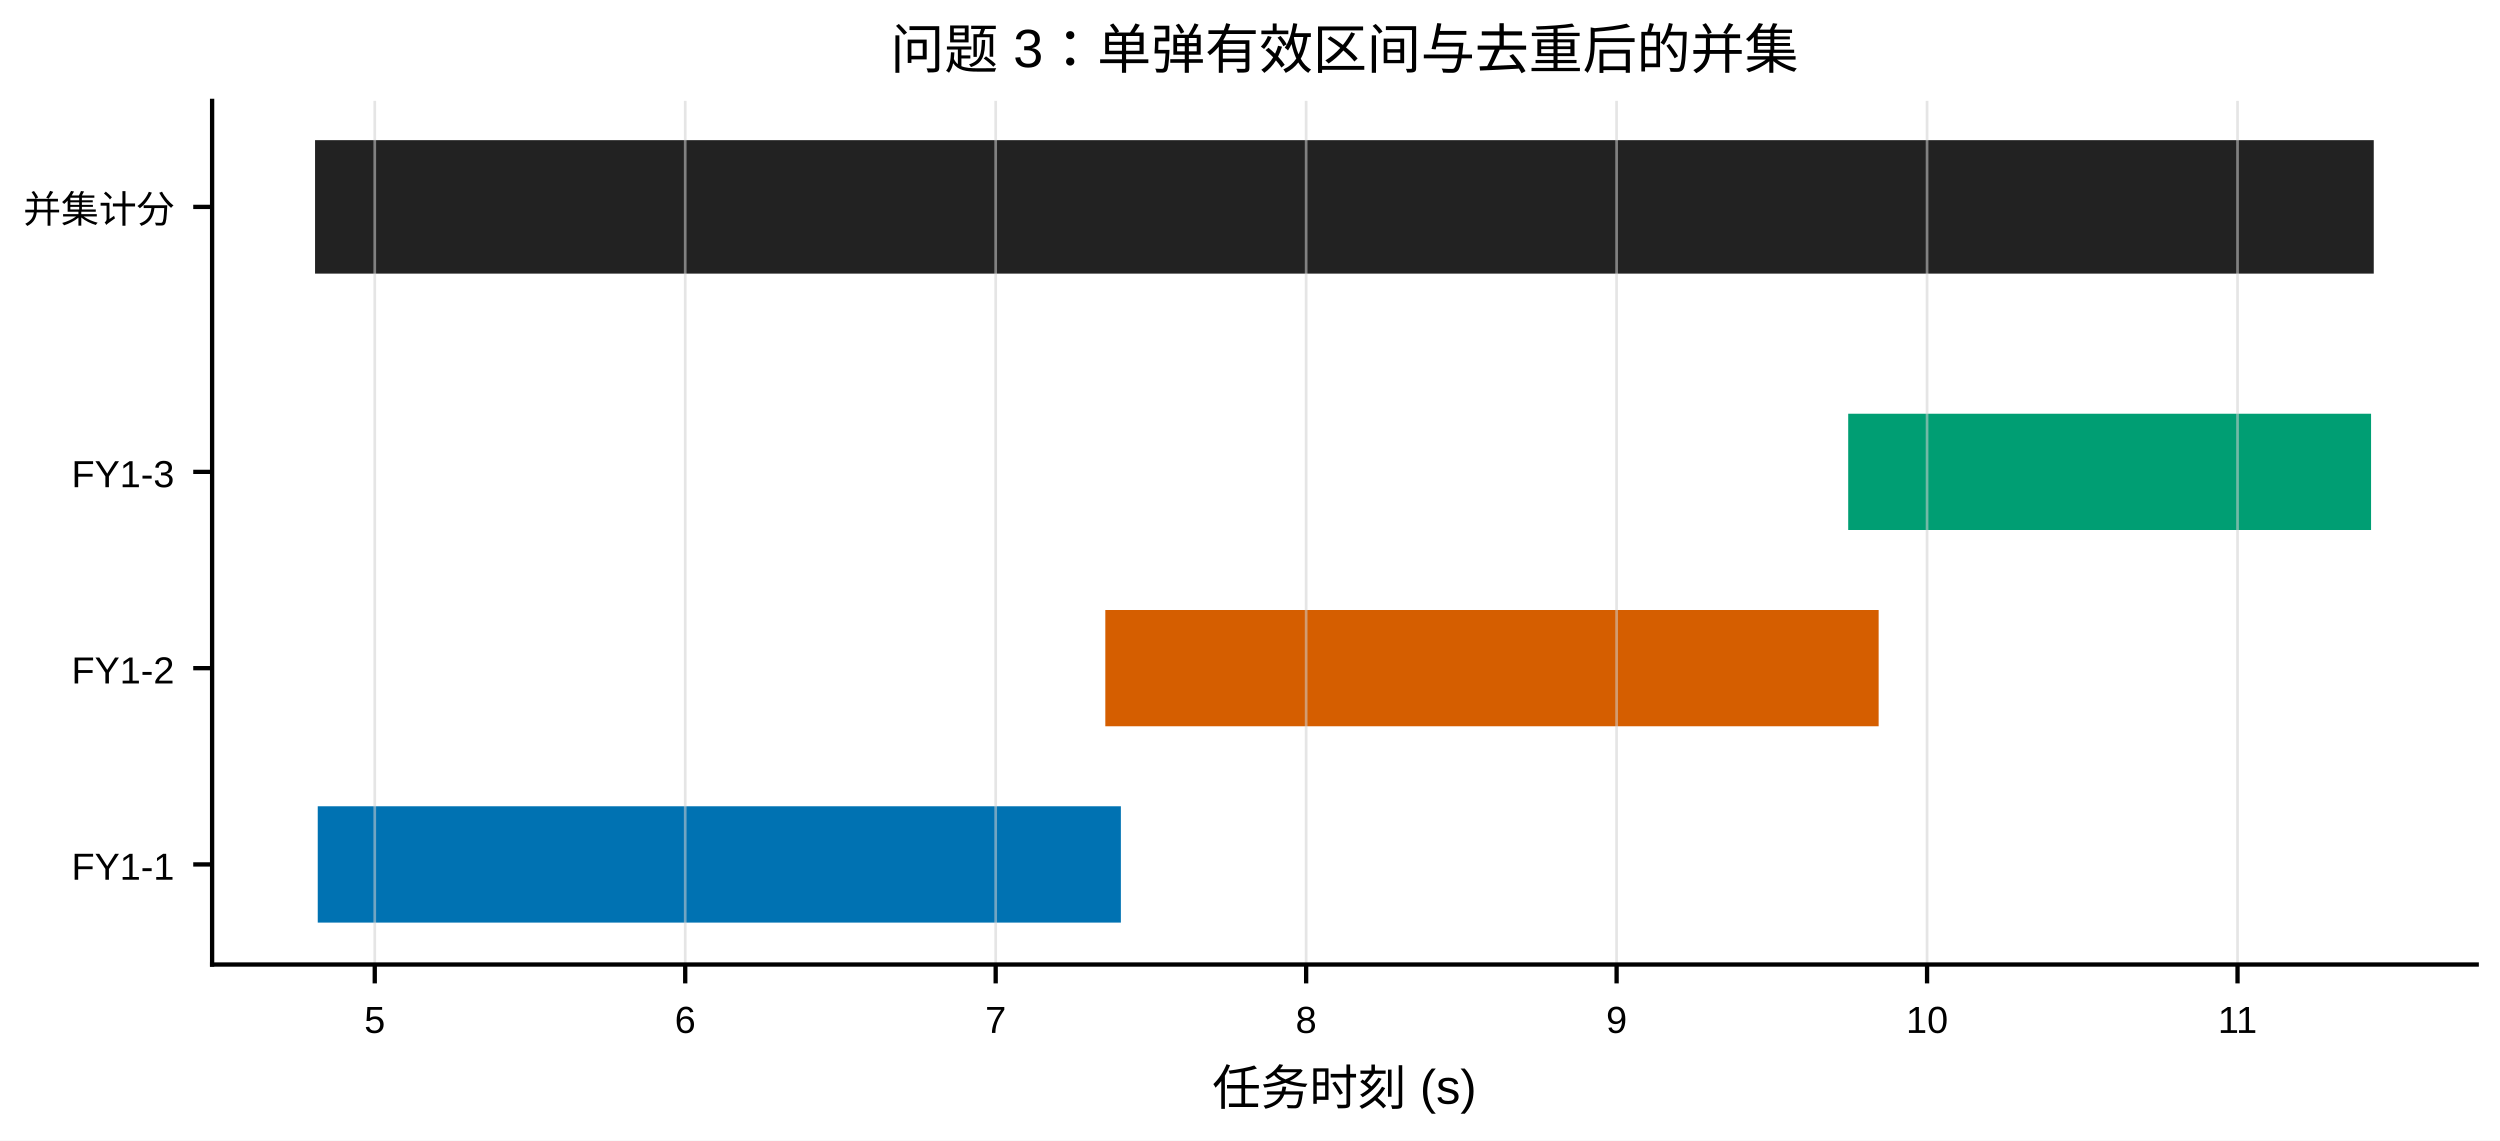
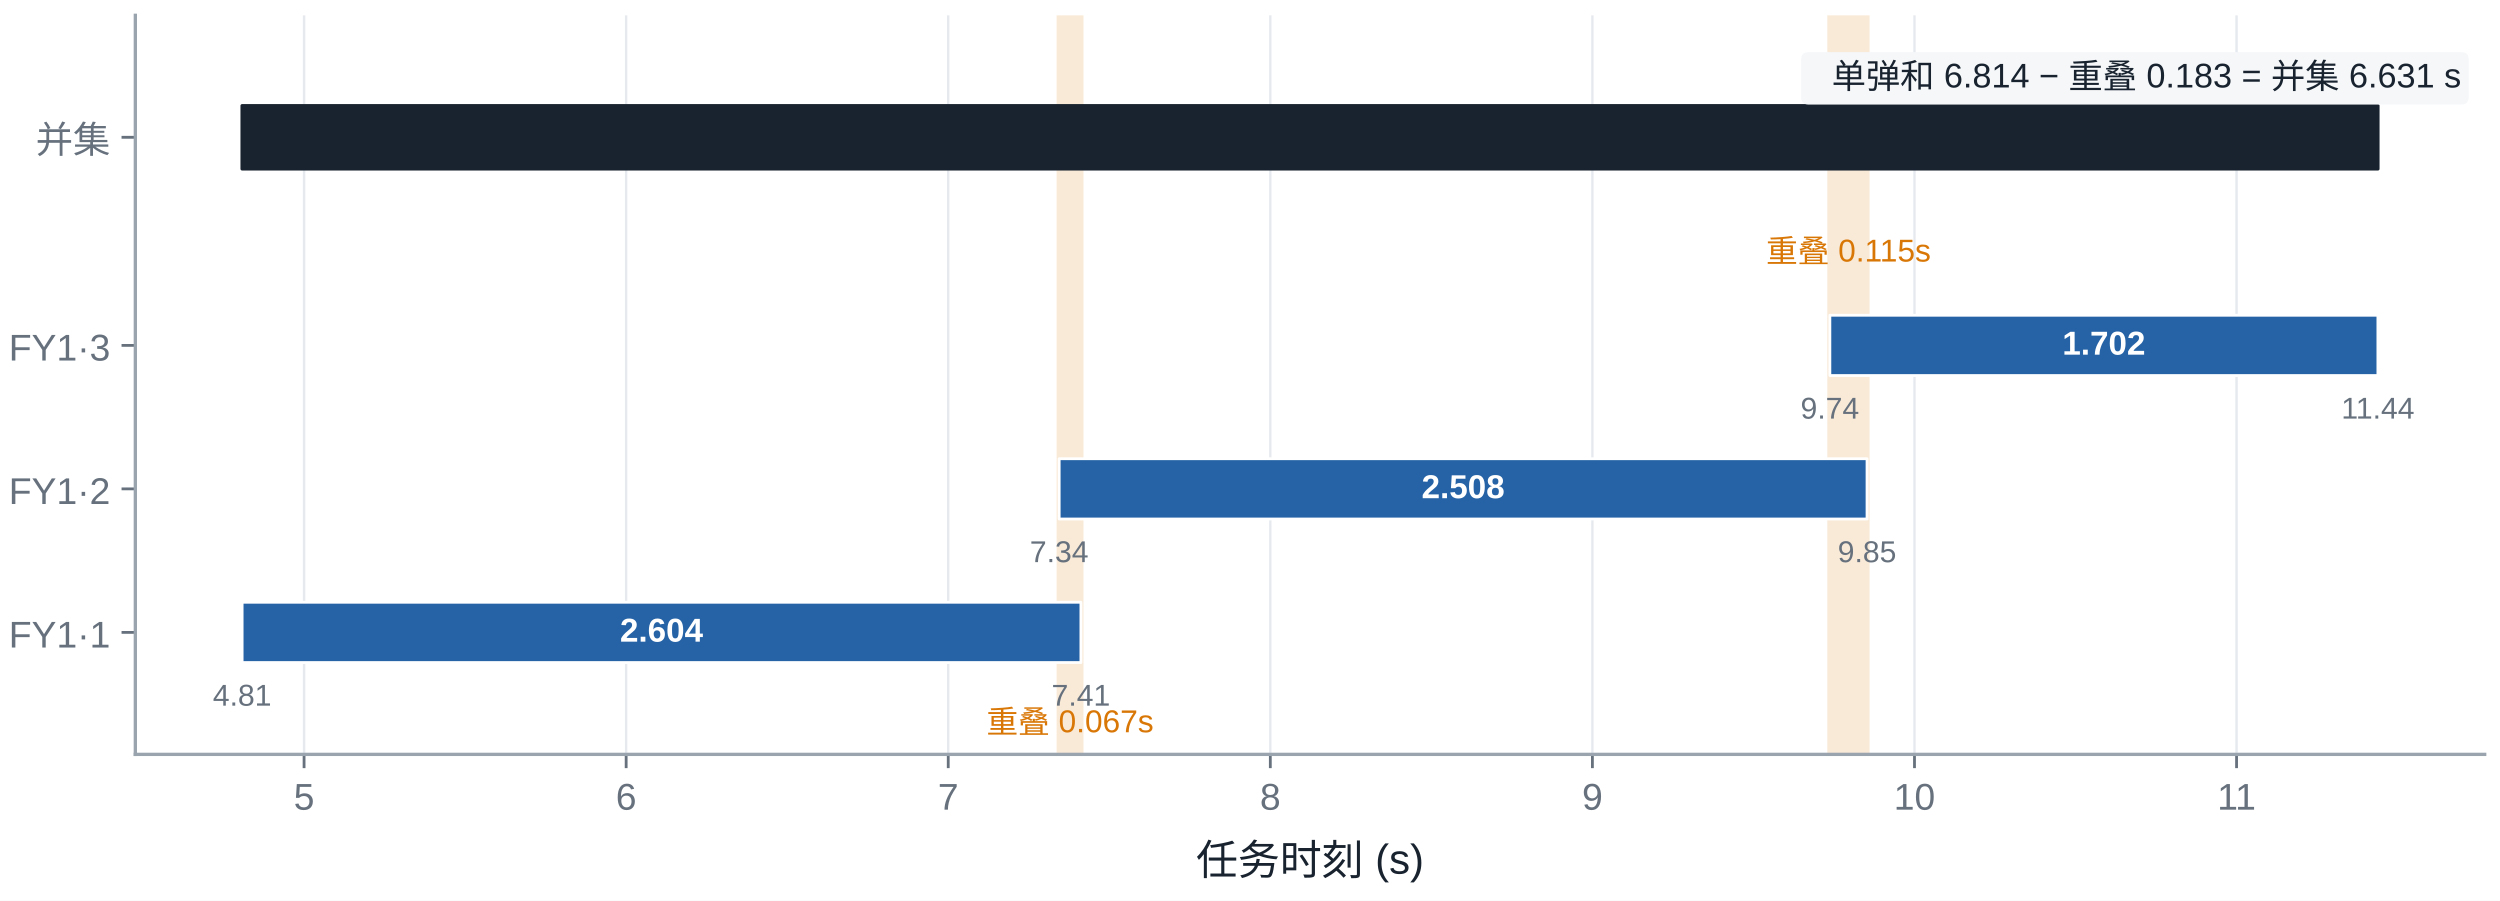
- <svg xmlns="http://www.w3.org/2000/svg" xmlns:xlink="http://www.w3.org/1999/xlink" width="463.44pt" height="211.44pt" viewBox="0 0 463.44 211.44" version="1.1">
+ <svg xmlns="http://www.w3.org/2000/svg" xmlns:xlink="http://www.w3.org/1999/xlink" width="489.6pt" height="176.4pt" viewBox="0 0 489.6 176.4" version="1.1">
  <defs>
    <style type="text/css">*{stroke-linejoin: round; stroke-linecap: butt}</style>
  </defs>
  <g id="figure_1">
    <g id="patch_1">
-       <path d="M 0 211.44 L 463.44 211.44 L 463.44 -0 L 0 -0 z " style="fill: #ffffff" />
+       <path d="M 0 176.4 L 489.6 176.4 L 489.6 0 L 0 0 z " style="fill: #ffffff" />
    </g>
    <g id="axes_1">
      <g id="patch_2">
-         <path d="M 39.32 178.8 L 459.12 178.8 L 459.12 18.704 L 39.32 18.704 z " style="fill: #ffffff" />
-       </g>
-       <g id="PolyCollection_1">
-         <defs>
-           <path id="m885dba5dc7" d="M 58.402 -39.917 L 58.402 -62.476 L 208.283 -62.476 L 208.283 -39.917 z " style="stroke: #ffffff" />
-         </defs>
-         <g clip-path="url(#p02f9b8372b)">
-           <use xlink:href="#m885dba5dc7" x="0" y="211.44" style="fill: #0072b2; stroke: #ffffff" />
-         </g>
-       </g>
-       <g id="PolyCollection_2">
-         <defs>
-           <path id="ma2d6578ff0" d="M 204.399 -76.302 L 204.399 -98.861 L 348.755 -98.861 L 348.755 -76.302 z " style="stroke: #ffffff" />
-         </defs>
-         <g clip-path="url(#p02f9b8372b)">
-           <use xlink:href="#ma2d6578ff0" x="0" y="211.44" style="fill: #d55e00; stroke: #ffffff" />
-         </g>
-       </g>
-       <g id="PolyCollection_3">
-         <defs>
-           <path id="m78ae8d03a8" d="M 342.112 -112.688 L 342.112 -135.246 L 440.038 -135.246 L 440.038 -112.688 z " style="stroke: #ffffff" />
-         </defs>
-         <g clip-path="url(#p02f9b8372b)">
-           <use xlink:href="#m78ae8d03a8" x="0" y="211.44" style="fill: #009e73; stroke: #ffffff" />
-         </g>
-       </g>
-       <g id="PolyCollection_4">
-         <path d="M 58.402 50.723 L 58.402 25.981 L 440.038 25.981 L 440.038 50.723 z " clip-path="url(#p02f9b8372b)" style="fill: #222222" />
+         <path d="M 26.504 147.737 L 486.6 147.737 L 486.6 3 L 26.504 3 z " style="fill: #ffffff" />
+       </g>
+       <g id="patch_3">
+         <path d="M 207.429 147.737 L 211.685 147.737 L 211.685 3 L 207.429 3 z " clip-path="url(#p9b73d00f43)" style="fill: #d97706; opacity: 0.16; stroke: #d97706; stroke-linejoin: miter" />
+       </g>
+       <g id="patch_4">
+         <path d="M 358.36 147.737 L 365.641 147.737 L 365.641 3 L 358.36 3 z " clip-path="url(#p9b73d00f43)" style="fill: #d97706; opacity: 0.16; stroke: #d97706; stroke-linejoin: miter" />
      </g>
      <g id="matplotlib.axis_1">
        <g id="xtick_1">
          <g id="line2d_1">
-             <path d="M 69.471 178.8 L 69.471 18.704 " clip-path="url(#p02f9b8372b)" style="fill: none; stroke: #d0d0d0; stroke-opacity: 0.55; stroke-width: 0.5; stroke-linecap: square" />
+             <path d="M 59.549 147.737 L 59.549 3 " clip-path="url(#p9b73d00f43)" style="fill: none; stroke: #e3e8ed; stroke-opacity: 0.9; stroke-width: 0.48; stroke-linecap: square" />
          </g>
          <g id="line2d_2">
            <defs>
-               <path id="m5f40cd56be" d="M 0 0 L 0 3.5 " style="stroke: #000000; stroke-width: 0.8" />
+               <path id="mb2a8131973" d="M 0 0 L 0 2.7 " style="stroke: #66717d; stroke-width: 0.55" />
            </defs>
            <g>
-               <use xlink:href="#m5f40cd56be" x="69.471" y="178.8" style="stroke: #000000; stroke-width: 0.8" />
+               <use xlink:href="#mb2a8131973" x="59.549" y="147.737" style="fill: #66717d; stroke: #66717d; stroke-width: 0.55" />
            </g>
          </g>
          <g id="text_1">
-             <text style="font-size: 7px; font-family: 'Microsoft YaHei', 'SimHei', 'Arial', 'DejaVu Sans', sans-serif; text-anchor: middle" x="69.471" y="191.484" transform="rotate(-0 69.47076 191.4837)">5</text>
+             <text style="font-size: 7.3px; font-family: 'Microsoft YaHei', 'SimHei', 'Arial', 'DejaVu Sans', sans-serif; text-anchor: middle; fill: #66717d" x="59.549" y="158.565" transform="rotate(-0 59.54875 158.5646)">5</text>
          </g>
        </g>
        <g id="xtick_2">
          <g id="line2d_3">
-             <path d="M 127.023 178.8 L 127.023 18.704 " clip-path="url(#p02f9b8372b)" style="fill: none; stroke: #d0d0d0; stroke-opacity: 0.55; stroke-width: 0.5; stroke-linecap: square" />
+             <path d="M 122.626 147.737 L 122.626 3 " clip-path="url(#p9b73d00f43)" style="fill: none; stroke: #e3e8ed; stroke-opacity: 0.9; stroke-width: 0.48; stroke-linecap: square" />
          </g>
          <g id="line2d_4">
            <g>
-               <use xlink:href="#m5f40cd56be" x="127.023" y="178.8" style="stroke: #000000; stroke-width: 0.8" />
+               <use xlink:href="#mb2a8131973" x="122.626" y="147.737" style="fill: #66717d; stroke: #66717d; stroke-width: 0.55" />
            </g>
          </g>
          <g id="text_2">
-             <text style="font-size: 7px; font-family: 'Microsoft YaHei', 'SimHei', 'Arial', 'DejaVu Sans', sans-serif; text-anchor: middle" x="127.023" y="191.484" transform="rotate(-0 127.0231 191.4837)">6</text>
+             <text style="font-size: 7.3px; font-family: 'Microsoft YaHei', 'SimHei', 'Arial', 'DejaVu Sans', sans-serif; text-anchor: middle; fill: #66717d" x="122.626" y="158.565" transform="rotate(-0 122.6255 158.5646)">6</text>
          </g>
        </g>
        <g id="xtick_3">
          <g id="line2d_5">
-             <path d="M 184.575 178.8 L 184.575 18.704 " clip-path="url(#p02f9b8372b)" style="fill: none; stroke: #d0d0d0; stroke-opacity: 0.55; stroke-width: 0.5; stroke-linecap: square" />
+             <path d="M 185.702 147.737 L 185.702 3 " clip-path="url(#p9b73d00f43)" style="fill: none; stroke: #e3e8ed; stroke-opacity: 0.9; stroke-width: 0.48; stroke-linecap: square" />
          </g>
          <g id="line2d_6">
            <g>
-               <use xlink:href="#m5f40cd56be" x="184.575" y="178.8" style="stroke: #000000; stroke-width: 0.8" />
+               <use xlink:href="#mb2a8131973" x="185.702" y="147.737" style="fill: #66717d; stroke: #66717d; stroke-width: 0.55" />
            </g>
          </g>
          <g id="text_3">
-             <text style="font-size: 7px; font-family: 'Microsoft YaHei', 'SimHei', 'Arial', 'DejaVu Sans', sans-serif; text-anchor: middle" x="184.575" y="191.484" transform="rotate(-0 184.5754 191.4837)">7</text>
+             <text style="font-size: 7.3px; font-family: 'Microsoft YaHei', 'SimHei', 'Arial', 'DejaVu Sans', sans-serif; text-anchor: middle; fill: #66717d" x="185.702" y="158.565" transform="rotate(-0 185.7023 158.5646)">7</text>
          </g>
        </g>
        <g id="xtick_4">
          <g id="line2d_7">
-             <path d="M 242.128 178.8 L 242.128 18.704 " clip-path="url(#p02f9b8372b)" style="fill: none; stroke: #d0d0d0; stroke-opacity: 0.55; stroke-width: 0.5; stroke-linecap: square" />
+             <path d="M 248.779 147.737 L 248.779 3 " clip-path="url(#p9b73d00f43)" style="fill: none; stroke: #e3e8ed; stroke-opacity: 0.9; stroke-width: 0.48; stroke-linecap: square" />
          </g>
          <g id="line2d_8">
            <g>
-               <use xlink:href="#m5f40cd56be" x="242.128" y="178.8" style="stroke: #000000; stroke-width: 0.8" />
+               <use xlink:href="#mb2a8131973" x="248.779" y="147.737" style="fill: #66717d; stroke: #66717d; stroke-width: 0.55" />
            </g>
          </g>
          <g id="text_4">
-             <text style="font-size: 7px; font-family: 'Microsoft YaHei', 'SimHei', 'Arial', 'DejaVu Sans', sans-serif; text-anchor: middle" x="242.128" y="191.484" transform="rotate(-0 242.1278 191.4837)">8</text>
+             <text style="font-size: 7.3px; font-family: 'Microsoft YaHei', 'SimHei', 'Arial', 'DejaVu Sans', sans-serif; text-anchor: middle; fill: #66717d" x="248.779" y="158.565" transform="rotate(-0 248.7791 158.5646)">8</text>
          </g>
        </g>
        <g id="xtick_5">
          <g id="line2d_9">
-             <path d="M 299.68 178.8 L 299.68 18.704 " clip-path="url(#p02f9b8372b)" style="fill: none; stroke: #d0d0d0; stroke-opacity: 0.55; stroke-width: 0.5; stroke-linecap: square" />
+             <path d="M 311.856 147.737 L 311.856 3 " clip-path="url(#p9b73d00f43)" style="fill: none; stroke: #e3e8ed; stroke-opacity: 0.9; stroke-width: 0.48; stroke-linecap: square" />
          </g>
          <g id="line2d_10">
            <g>
-               <use xlink:href="#m5f40cd56be" x="299.68" y="178.8" style="stroke: #000000; stroke-width: 0.8" />
+               <use xlink:href="#mb2a8131973" x="311.856" y="147.737" style="fill: #66717d; stroke: #66717d; stroke-width: 0.55" />
            </g>
          </g>
          <g id="text_5">
-             <text style="font-size: 7px; font-family: 'Microsoft YaHei', 'SimHei', 'Arial', 'DejaVu Sans', sans-serif; text-anchor: middle" x="299.68" y="191.484" transform="rotate(-0 299.6801 191.4837)">9</text>
+             <text style="font-size: 7.3px; font-family: 'Microsoft YaHei', 'SimHei', 'Arial', 'DejaVu Sans', sans-serif; text-anchor: middle; fill: #66717d" x="311.856" y="158.565" transform="rotate(-0 311.8558 158.5646)">9</text>
          </g>
        </g>
        <g id="xtick_6">
          <g id="line2d_11">
-             <path d="M 357.232 178.8 L 357.232 18.704 " clip-path="url(#p02f9b8372b)" style="fill: none; stroke: #d0d0d0; stroke-opacity: 0.55; stroke-width: 0.5; stroke-linecap: square" />
+             <path d="M 374.933 147.737 L 374.933 3 " clip-path="url(#p9b73d00f43)" style="fill: none; stroke: #e3e8ed; stroke-opacity: 0.9; stroke-width: 0.48; stroke-linecap: square" />
          </g>
          <g id="line2d_12">
            <g>
-               <use xlink:href="#m5f40cd56be" x="357.232" y="178.8" style="stroke: #000000; stroke-width: 0.8" />
+               <use xlink:href="#mb2a8131973" x="374.933" y="147.737" style="fill: #66717d; stroke: #66717d; stroke-width: 0.55" />
            </g>
          </g>
          <g id="text_6">
-             <text style="font-size: 7px; font-family: 'Microsoft YaHei', 'SimHei', 'Arial', 'DejaVu Sans', sans-serif; text-anchor: middle" x="357.232" y="191.484" transform="rotate(-0 357.2325 191.4837)">10</text>
+             <text style="font-size: 7.3px; font-family: 'Microsoft YaHei', 'SimHei', 'Arial', 'DejaVu Sans', sans-serif; text-anchor: middle; fill: #66717d" x="374.933" y="158.565" transform="rotate(-0 374.9326 158.5646)">10</text>
          </g>
        </g>
        <g id="xtick_7">
          <g id="line2d_13">
-             <path d="M 414.785 178.8 L 414.785 18.704 " clip-path="url(#p02f9b8372b)" style="fill: none; stroke: #d0d0d0; stroke-opacity: 0.55; stroke-width: 0.5; stroke-linecap: square" />
+             <path d="M 438.009 147.737 L 438.009 3 " clip-path="url(#p9b73d00f43)" style="fill: none; stroke: #e3e8ed; stroke-opacity: 0.9; stroke-width: 0.48; stroke-linecap: square" />
          </g>
          <g id="line2d_14">
            <g>
-               <use xlink:href="#m5f40cd56be" x="414.785" y="178.8" style="stroke: #000000; stroke-width: 0.8" />
+               <use xlink:href="#mb2a8131973" x="438.009" y="147.737" style="fill: #66717d; stroke: #66717d; stroke-width: 0.55" />
            </g>
          </g>
          <g id="text_7">
-             <text style="font-size: 7px; font-family: 'Microsoft YaHei', 'SimHei', 'Arial', 'DejaVu Sans', sans-serif; text-anchor: middle" x="414.785" y="191.484" transform="rotate(-0 414.7848 191.4837)">11</text>
+             <text style="font-size: 7.3px; font-family: 'Microsoft YaHei', 'SimHei', 'Arial', 'DejaVu Sans', sans-serif; text-anchor: middle; fill: #66717d" x="438.009" y="158.565" transform="rotate(-0 438.0094 158.5646)">11</text>
          </g>
        </g>
        <g id="text_8">
-           <text style="font-size: 9px; font-family: 'Microsoft YaHei', 'SimHei', 'Arial', 'DejaVu Sans', sans-serif; text-anchor: middle" x="249.22" y="204.839" transform="rotate(-0 249.2198 204.8388)">任务时刻 (s)</text>
+           <text style="font-size: 8.2px; font-family: 'Microsoft YaHei', 'SimHei', 'Arial', 'DejaVu Sans', sans-serif; text-anchor: middle; fill: #18232f" x="256.552" y="171.322" transform="rotate(-0 256.5518 171.3217)">任务时刻 (s)</text>
        </g>
      </g>
      <g id="matplotlib.axis_2">
        <g id="ytick_1">
          <g id="line2d_15">
            <defs>
-               <path id="mb68db75c25" d="M 0 0 L -3.5 0 " style="stroke: #000000; stroke-width: 0.8" />
+               <path id="m18299217e9" d="M 0 0 L -2.7 0 " style="stroke: #66717d; stroke-width: 0.55" />
            </defs>
            <g>
-               <use xlink:href="#mb68db75c25" x="39.32" y="160.243" style="stroke: #000000; stroke-width: 0.8" />
+               <use xlink:href="#m18299217e9" x="26.504" y="123.848" style="fill: #66717d; stroke: #66717d; stroke-width: 0.55" />
            </g>
          </g>
          <g id="text_9">
-             <text style="font-size: 7px; font-family: 'Microsoft YaHei', 'SimHei', 'Arial', 'DejaVu Sans', sans-serif; text-anchor: end" x="32.32" y="163.085" transform="rotate(-0 32.32 163.0852)">FY1-1</text>
+             <text style="font-size: 7.3px; font-family: 'Microsoft YaHei', 'SimHei', 'Arial', 'DejaVu Sans', sans-serif; text-anchor: end; fill: #66717d" x="21.604" y="126.812" transform="rotate(-0 21.60383 126.8121)">FY1·1</text>
          </g>
        </g>
        <g id="ytick_2">
          <g id="line2d_16">
            <g>
-               <use xlink:href="#mb68db75c25" x="39.32" y="123.858" style="stroke: #000000; stroke-width: 0.8" />
+               <use xlink:href="#m18299217e9" x="26.504" y="95.744" style="fill: #66717d; stroke: #66717d; stroke-width: 0.55" />
            </g>
          </g>
          <g id="text_10">
-             <text style="font-size: 7px; font-family: 'Microsoft YaHei', 'SimHei', 'Arial', 'DejaVu Sans', sans-serif; text-anchor: end" x="32.32" y="126.7" transform="rotate(-0 32.32 126.6999)">FY1-2</text>
+             <text style="font-size: 7.3px; font-family: 'Microsoft YaHei', 'SimHei', 'Arial', 'DejaVu Sans', sans-serif; text-anchor: end; fill: #66717d" x="21.604" y="98.708" transform="rotate(-0 21.60383 98.70795)">FY1·2</text>
          </g>
        </g>
        <g id="ytick_3">
          <g id="line2d_17">
            <g>
-               <use xlink:href="#mb68db75c25" x="39.32" y="87.473" style="stroke: #000000; stroke-width: 0.8" />
+               <use xlink:href="#m18299217e9" x="26.504" y="67.64" style="fill: #66717d; stroke: #66717d; stroke-width: 0.55" />
            </g>
          </g>
          <g id="text_11">
-             <text style="font-size: 7px; font-family: 'Microsoft YaHei', 'SimHei', 'Arial', 'DejaVu Sans', sans-serif; text-anchor: end" x="32.32" y="90.315" transform="rotate(-0 32.32 90.31462)">FY1-3</text>
+             <text style="font-size: 7.3px; font-family: 'Microsoft YaHei', 'SimHei', 'Arial', 'DejaVu Sans', sans-serif; text-anchor: end; fill: #66717d" x="21.604" y="70.604" transform="rotate(-0 21.60383 70.60375)">FY1·3</text>
          </g>
        </g>
        <g id="ytick_4">
          <g id="line2d_18">
            <g>
-               <use xlink:href="#mb68db75c25" x="39.32" y="38.352" style="stroke: #000000; stroke-width: 0.8" />
+               <use xlink:href="#m18299217e9" x="26.504" y="26.889" style="fill: #66717d; stroke: #66717d; stroke-width: 0.55" />
            </g>
          </g>
          <g id="text_12">
-             <text style="font-size: 7px; font-family: 'Microsoft YaHei', 'SimHei', 'Arial', 'DejaVu Sans', sans-serif; text-anchor: end" x="32.32" y="41.283" transform="rotate(-0 32.32 41.28314)">并集计分</text>
-           </g>
-         </g>
-       </g>
-       <g id="patch_3">
-         <path d="M 39.32 178.8 L 39.32 18.704 " style="fill: none; stroke: #000000; stroke-width: 0.8; stroke-linejoin: miter; stroke-linecap: square" />
-       </g>
-       <g id="patch_4">
-         <path d="M 39.32 178.8 L 459.12 178.8 " style="fill: none; stroke: #000000; stroke-width: 0.8; stroke-linejoin: miter; stroke-linecap: square" />
+             <text style="font-size: 7.3px; font-family: 'Microsoft YaHei', 'SimHei', 'Arial', 'DejaVu Sans', sans-serif; text-anchor: end; fill: #66717d" x="21.604" y="29.945" transform="rotate(-0 21.60383 29.94512)">并集</text>
+           </g>
+         </g>
+       </g>
+       <g id="PolyCollection_1">
+         <defs>
+           <path id="mc6a66cc84e" d="M 47.417 -46.65 L 47.417 -58.454 L 211.685 -58.454 L 211.685 -46.65 z " style="stroke: #ffffff; stroke-width: 0.55" />
+         </defs>
+         <g clip-path="url(#p9b73d00f43)">
+           <use xlink:href="#mc6a66cc84e" x="0" y="176.4" style="fill: #2563a6; stroke: #ffffff; stroke-width: 0.55" />
+         </g>
+       </g>
+       <g id="PolyCollection_2">
+         <defs>
+           <path id="m6316dc162b" d="M 207.429 -74.754 L 207.429 -86.558 L 365.641 -86.558 L 365.641 -74.754 z " style="stroke: #ffffff; stroke-width: 0.55" />
+         </defs>
+         <g clip-path="url(#p9b73d00f43)">
+           <use xlink:href="#m6316dc162b" x="0" y="176.4" style="fill: #2563a6; stroke: #ffffff; stroke-width: 0.55" />
+         </g>
+       </g>
+       <g id="PolyCollection_3">
+         <defs>
+           <path id="m176ea7fcf9" d="M 358.36 -102.858 L 358.36 -114.662 L 465.686 -114.662 L 465.686 -102.858 z " style="stroke: #ffffff; stroke-width: 0.55" />
+         </defs>
+         <g clip-path="url(#p9b73d00f43)">
+           <use xlink:href="#m176ea7fcf9" x="0" y="176.4" style="fill: #2563a6; stroke: #ffffff; stroke-width: 0.55" />
+         </g>
+       </g>
+       <g id="PolyCollection_4">
+         <defs>
+           <path id="meaf2c46a39" d="M 47.417 -143.328 L 47.417 -155.694 L 465.686 -155.694 L 465.686 -143.328 z " style="stroke: #18232f; stroke-width: 0.65" />
+         </defs>
+         <g clip-path="url(#p9b73d00f43)">
+           <use xlink:href="#meaf2c46a39" x="0" y="176.4" style="fill: #18232f; stroke: #18232f; stroke-width: 0.65" />
+         </g>
+       </g>
+       <g id="patch_5">
+         <path d="M 26.504 147.737 L 26.504 3 " style="fill: none; stroke: #9aa4ae; stroke-width: 0.65; stroke-linejoin: miter; stroke-linecap: square" />
+       </g>
+       <g id="patch_6">
+         <path d="M 26.504 147.737 L 486.6 147.737 " style="fill: none; stroke: #9aa4ae; stroke-width: 0.65; stroke-linejoin: miter; stroke-linecap: square" />
      </g>
      <g id="text_13">
-         <text style="font-size: 10px; font-family: 'Microsoft YaHei', 'SimHei', 'Arial', 'DejaVu Sans', sans-serif; text-anchor: middle" x="249.22" y="12.704" transform="rotate(-0 249.2198 12.70438)">问题 3：单弹有效区间与去重后的并集</text>
+         <text style="font-weight: 700; font-size: 6.5px; font-family: 'Microsoft YaHei', 'SimHei', 'Arial', 'DejaVu Sans', sans-serif; text-anchor: middle; fill: #ffffff" x="129.551" y="125.664" transform="rotate(-0 129.5514 125.6637)">2.604</text>
+       </g>
+       <g id="text_14">
+         <text style="font-size: 5.9px; font-family: 'Microsoft YaHei', 'SimHei', 'Arial', 'DejaVu Sans', sans-serif; text-anchor: middle; fill: #66717d" x="47.417" y="138.195" transform="rotate(-0 47.41728 138.1946)">4.81</text>
+       </g>
+       <g id="text_15">
+         <text style="font-size: 5.9px; font-family: 'Microsoft YaHei', 'SimHei', 'Arial', 'DejaVu Sans', sans-serif; text-anchor: middle; fill: #66717d" x="211.685" y="138.195" transform="rotate(-0 211.6854 138.1946)">7.41</text>
+       </g>
+       <g id="text_16">
+         <text style="font-weight: 700; font-size: 6.5px; font-family: 'Microsoft YaHei', 'SimHei', 'Arial', 'DejaVu Sans', sans-serif; text-anchor: middle; fill: #ffffff" x="286.535" y="97.56" transform="rotate(-0 286.5351 97.55953)">2.508</text>
+       </g>
+       <g id="text_17">
+         <text style="font-size: 5.9px; font-family: 'Microsoft YaHei', 'SimHei', 'Arial', 'DejaVu Sans', sans-serif; text-anchor: middle; fill: #66717d" x="207.429" y="110.09" transform="rotate(-0 207.4289 110.0904)">7.34</text>
+       </g>
+       <g id="text_18">
+         <text style="font-size: 5.9px; font-family: 'Microsoft YaHei', 'SimHei', 'Arial', 'DejaVu Sans', sans-serif; text-anchor: middle; fill: #66717d" x="365.641" y="110.09" transform="rotate(-0 365.6413 110.0904)">9.85</text>
+       </g>
+       <g id="text_19">
+         <text style="font-weight: 700; font-size: 6.5px; font-family: 'Microsoft YaHei', 'SimHei', 'Arial', 'DejaVu Sans', sans-serif; text-anchor: middle; fill: #ffffff" x="412.023" y="69.455" transform="rotate(-0 412.0233 69.45533)">1.702</text>
+       </g>
+       <g id="text_20">
+         <text style="font-size: 5.9px; font-family: 'Microsoft YaHei', 'SimHei', 'Arial', 'DejaVu Sans', sans-serif; text-anchor: middle; fill: #66717d" x="358.36" y="81.986" transform="rotate(-0 358.3602 81.9862)">9.74</text>
+       </g>
+       <g id="text_21">
+         <text style="font-size: 5.9px; font-family: 'Microsoft YaHei', 'SimHei', 'Arial', 'DejaVu Sans', sans-serif; text-anchor: middle; fill: #66717d" x="465.686" y="81.986" transform="rotate(-0 465.6863 81.9862)">11.44</text>
+       </g>
+       <g id="text_22">
+         <text style="font-size: 6.2px; font-family: 'Microsoft YaHei', 'SimHei', 'Arial', 'DejaVu Sans', sans-serif; text-anchor: middle; fill: #d97706" x="209.557" y="143.567" transform="rotate(-0 209.5572 143.5666)">重叠 0.067s</text>
+       </g>
+       <g id="text_23">
+         <text style="font-size: 6.2px; font-family: 'Microsoft YaHei', 'SimHei', 'Arial', 'DejaVu Sans', sans-serif; text-anchor: middle; fill: #d97706" x="362.001" y="51.385" transform="rotate(-0 362.0008 51.38486)">重叠 0.115s</text>
+       </g>
+       <g id="text_24">
+         <g id="patch_7">
+           <path d="M 354.209 20.474 L 481.999 20.474 Q 483.473 20.474 483.473 19 L 483.473 11.684 Q 483.473 10.21 481.999 10.21 L 354.209 10.21 Q 352.735 10.21 352.735 11.684 L 352.735 19 Q 352.735 20.474 354.209 20.474 z " style="fill: #f5f7f9" />
+         </g>
+         <text style="font-size: 6.7px; font-family: 'Microsoft YaHei', 'SimHei', 'Arial', 'DejaVu Sans', sans-serif; text-anchor: end; fill: #18232f" x="481.999" y="17.302" transform="rotate(-0 481.9988 17.30197)">单弹和 6.814 − 重叠 0.183 = 并集 6.631 s</text>
      </g>
    </g>
  </g>
  <defs>
-     <clipPath id="p02f9b8372b">
-       <rect x="39.32" y="18.704" width="419.8" height="160.095" />
+     <clipPath id="p9b73d00f43">
+       <rect x="26.504" y="3" width="460.096" height="144.737" />
    </clipPath>
  </defs>
</svg>
